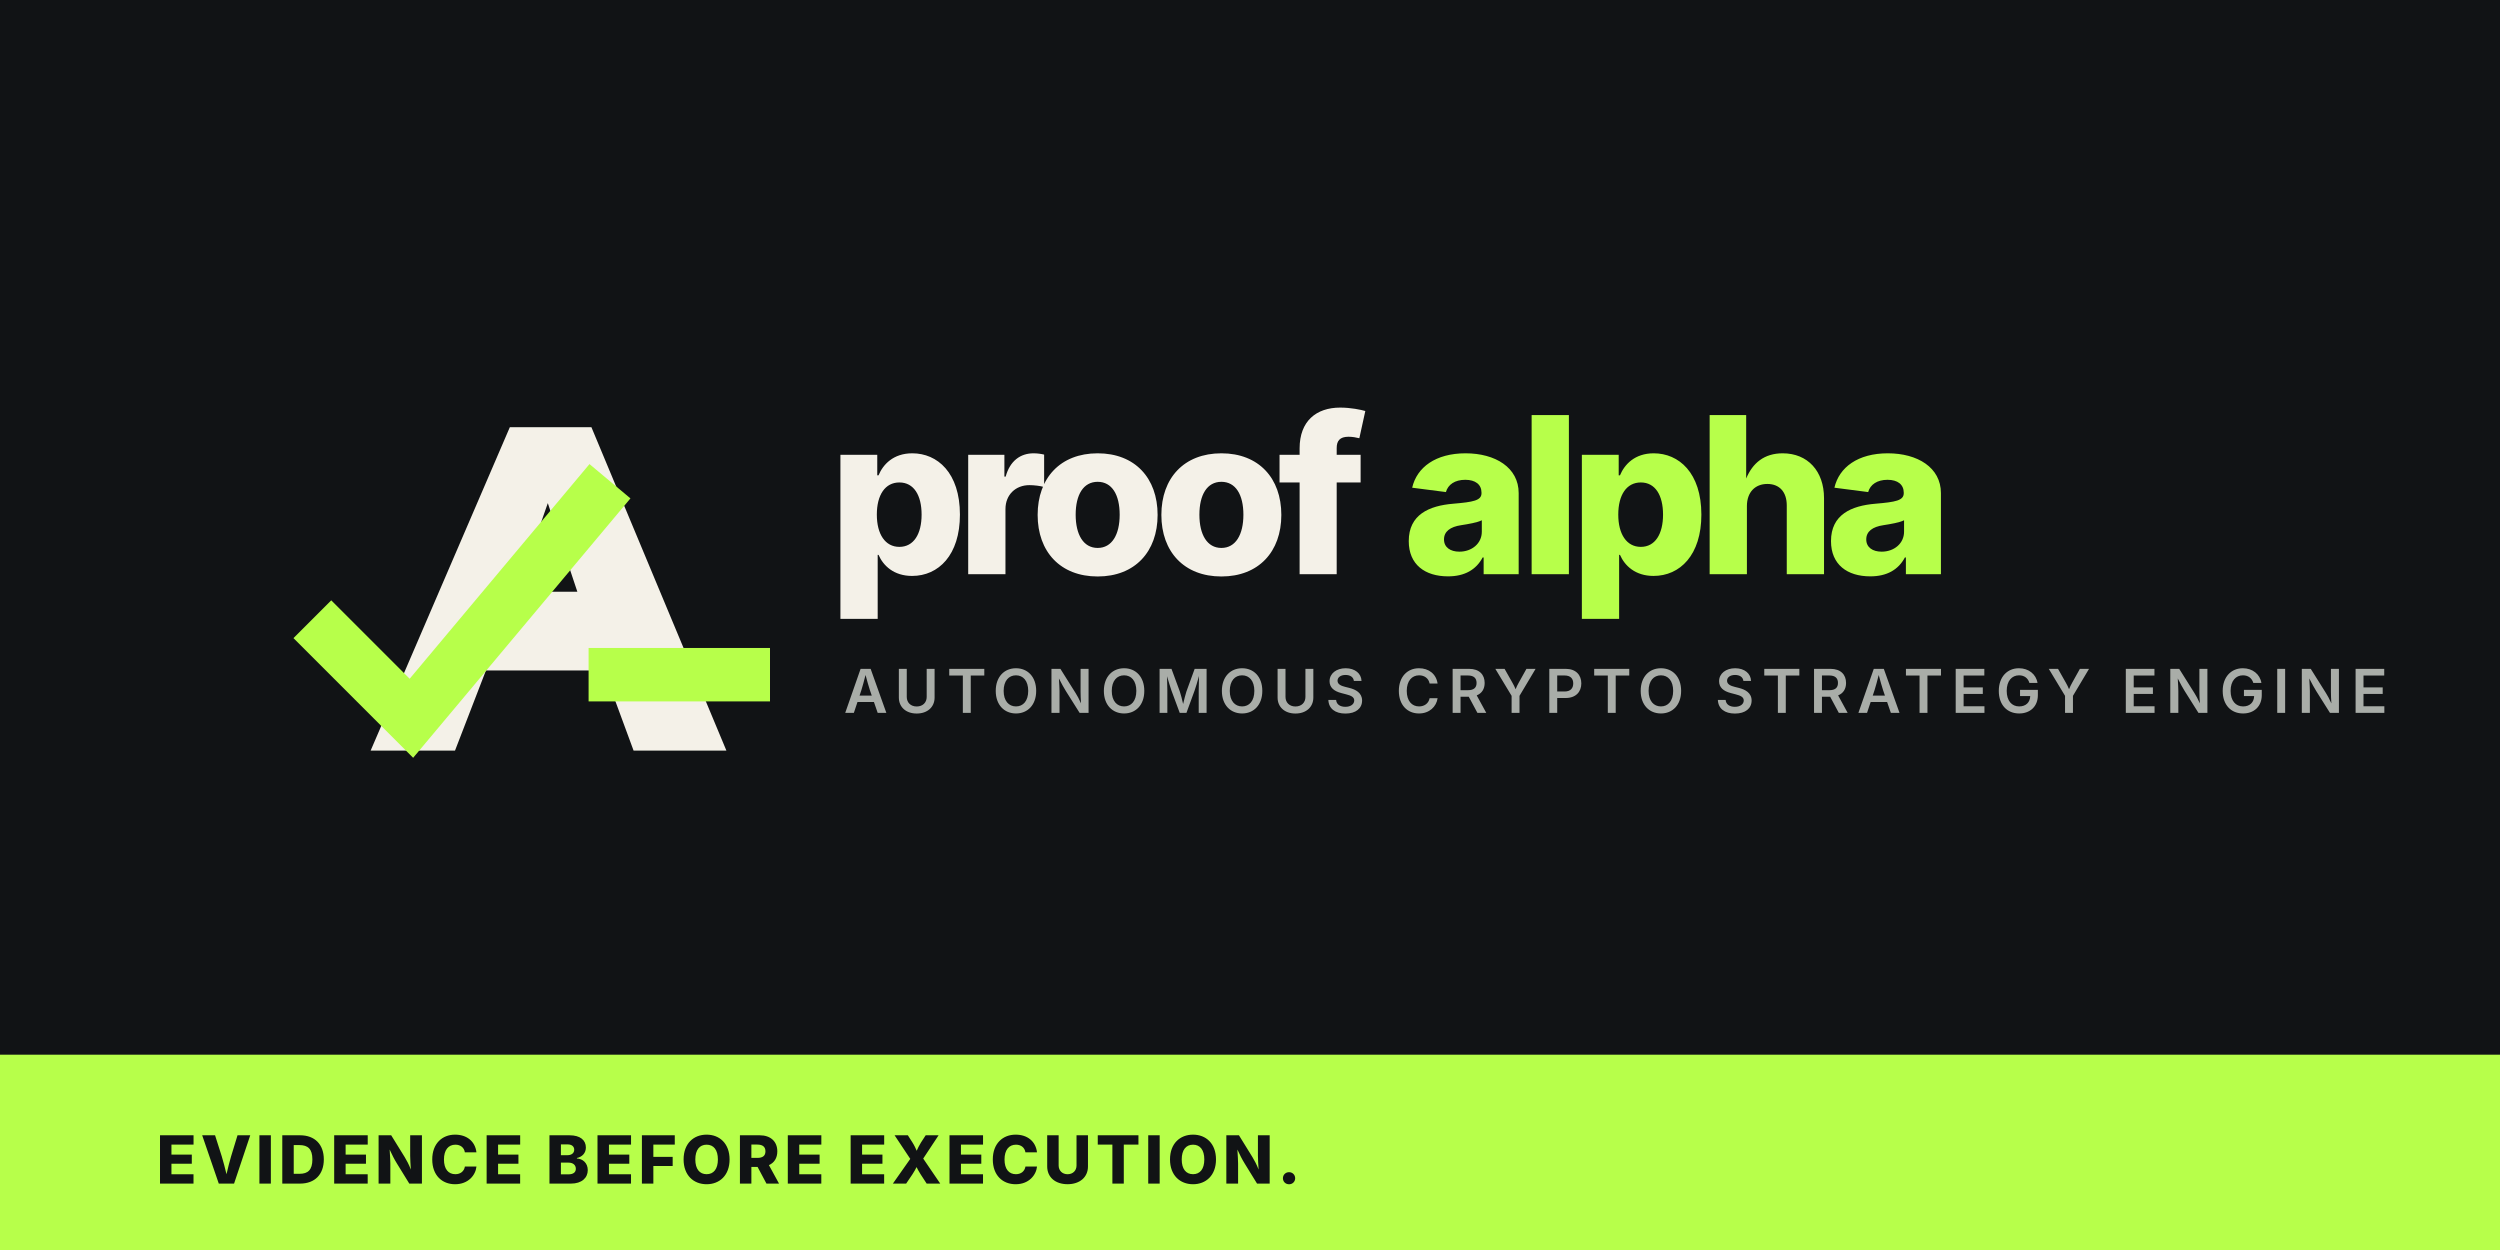
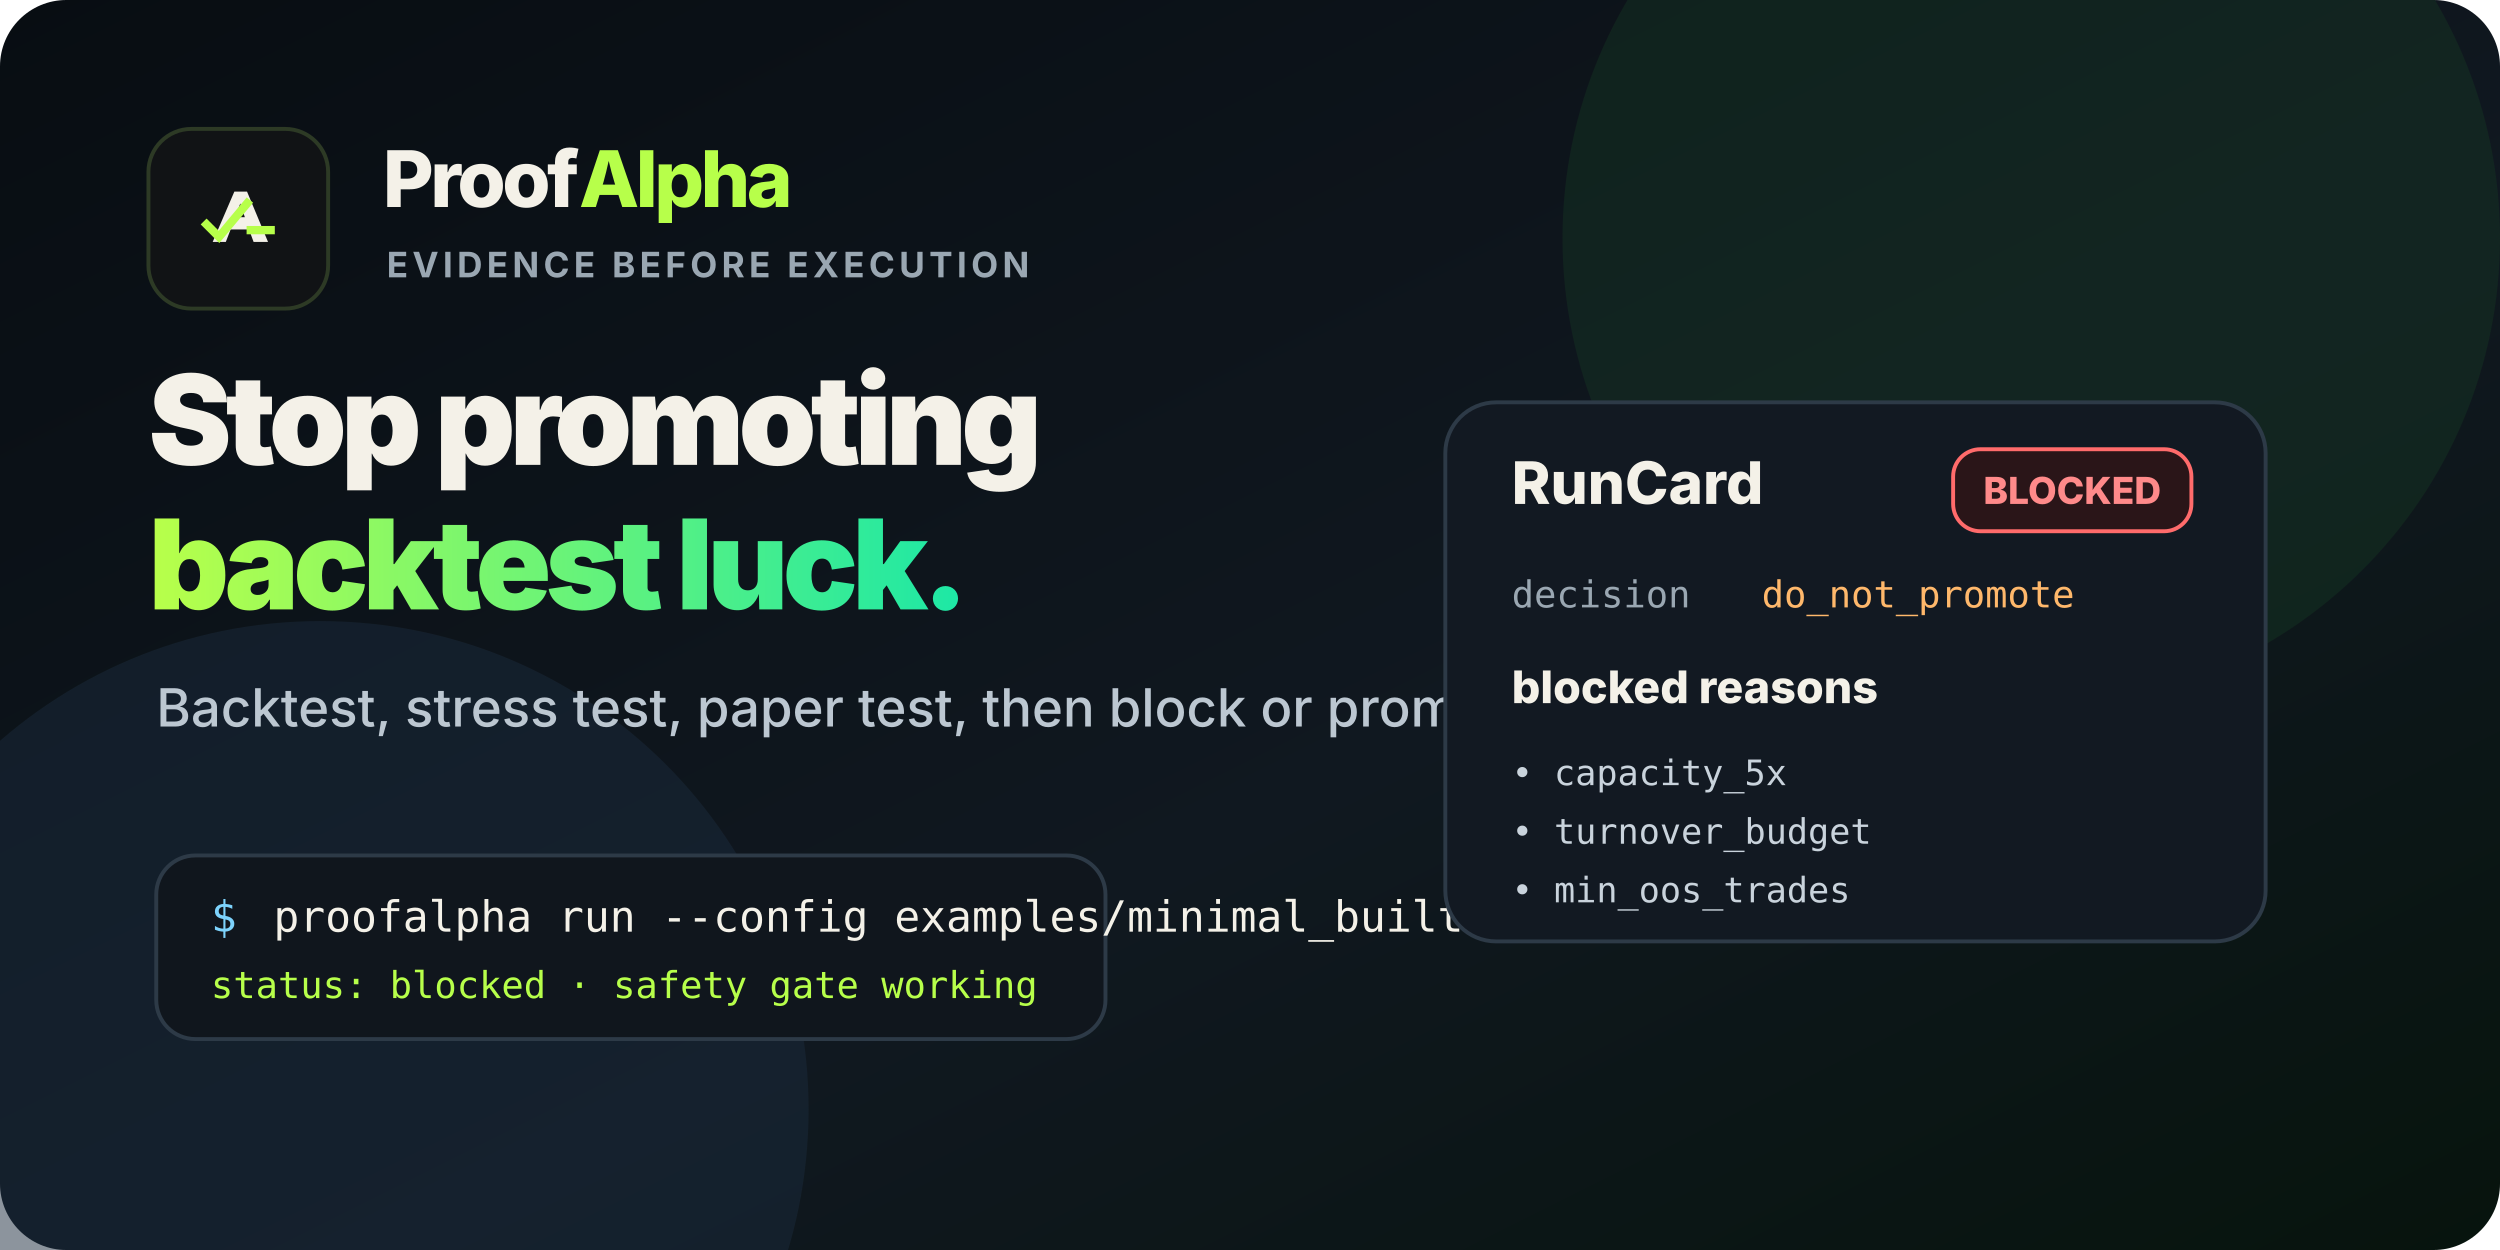
<svg xmlns="http://www.w3.org/2000/svg" viewBox="0 0 1280 640" role="img" aria-labelledby="title desc">
-   <rect width="1280" height="640" fill="#111315" />
-   <path d="M0 540h1280v100H0z" fill="#B7FF4A" />
-   <g transform="translate(94 128) scale(.72)">
-     <path d="M133 356 232 126h58l96 230h-66l-21-57H215l-22 57h-60Zm104-113h43l-21-63-22 63Z" fill="#F4F1E8" />
-     <path d="m105 276 57 57 129-154" fill="none" stroke="#B7FF4A" stroke-width="38" stroke-linecap="square" stroke-linejoin="miter" />
-     <path d="M307 302h91" stroke="#B7FF4A" stroke-width="38" stroke-linecap="square" />
+   <defs>
+     <linearGradient id="bg" x1="0" x2="1" y1="0" y2="1">
+       <stop offset="0" stop-color="#080D12" />
+       <stop offset="0.58" stop-color="#101820" />
+       <stop offset="1" stop-color="#07140D" />
+     </linearGradient>
+     <linearGradient id="signal" x1="0" x2="1">
+       <stop offset="0" stop-color="#B7FF4A" />
+       <stop offset="1" stop-color="#1EE8A5" />
+     </linearGradient>
+     <style>
+       .sans { font-family: Inter, ui-sans-serif, system-ui, -apple-system, BlinkMacSystemFont, Segoe UI, sans-serif; }
+       .mono { font-family: ui-monospace, SFMono-Regular, Menlo, Consolas, monospace; }
+     </style>
+   </defs>
+   <rect width="1280" height="640" rx="34" fill="url(#bg)" />
+   <circle cx="1040" cy="122" r="240" fill="#163C23" opacity="0.36" />
+   <circle cx="164" cy="568" r="250" fill="#1A2A3B" opacity="0.5" />
+   <g transform="translate(76 66)">
+     <rect x="0" y="0" width="92" height="92" rx="22" fill="#111315" stroke="#2D3A25" stroke-width="2" />
+     <g transform="translate(18 18) scale(.112)">
+       <path d="M133 356 232 126h58l96 230h-66l-21-57H215l-22 57h-60Zm104-113h43l-21-63-22 63Z" fill="#F4F1E8" />
+       <path d="m105 276 57 57 129-154" fill="none" stroke="#B7FF4A" stroke-width="38" stroke-linecap="square" stroke-linejoin="miter" />
+       <path d="M307 302h91" stroke="#B7FF4A" stroke-width="38" stroke-linecap="square" />
+     </g>
+     <text x="120" y="40" class="sans" font-size="40" font-weight="820" fill="#F4F1E8" letter-spacing="-1.8">Proof<tspan fill="#B7FF4A">Alpha</tspan>
+     </text>
+     <text x="122" y="76" class="sans" font-size="18" font-weight="700" fill="#9AA7B2" letter-spacing="2.2">EVIDENCE BEFORE EXECUTION</text>
  </g>
-   <text x="424" y="294" fill="#F4F1E8" font-family="Inter, ui-sans-serif, system-ui, sans-serif" font-size="112" font-weight="760" letter-spacing="-6">proof</text>
-   <text x="718" y="294" fill="#B7FF4A" font-family="Inter, ui-sans-serif, system-ui, sans-serif" font-size="112" font-weight="760" letter-spacing="-6">alpha</text>
-   <text x="432" y="365" fill="#A9ADA8" font-family="Inter, ui-sans-serif, system-ui, sans-serif" font-size="31" font-weight="560" letter-spacing="4">AUTONOMOUS CRYPTO STRATEGY ENGINE</text>
-   <text x="80" y="606" fill="#111315" font-family="Inter, ui-sans-serif, system-ui, sans-serif" font-size="34" font-weight="800" letter-spacing="2">EVIDENCE BEFORE EXECUTION.</text>
+   <text x="76" y="238" class="sans" font-size="64" font-weight="860" fill="#F4F1E8" letter-spacing="-3">Stop promoting</text>
+   <text x="76" y="312" class="sans" font-size="64" font-weight="860" fill="url(#signal)" letter-spacing="-3">backtest luck.</text>
+   <text x="80" y="372" class="sans" font-size="27" font-weight="520" fill="#BCC7D1">Backtest, stress test, paper test, then block or promote with evidence.</text>
+   <g transform="translate(80 438)">
+     <rect x="0" y="0" width="486" height="94" rx="20" fill="#10161D" stroke="#2D3A47" stroke-width="2" />
+     <text x="28" y="39" class="mono" font-size="22" fill="#7DD3FC">$</text>
+     <text x="60" y="39" class="mono" font-size="22" fill="#F4F1E8">proofalpha run --config examples/minimal_builtin_study.json</text>
+     <text x="28" y="73" class="mono" font-size="19" fill="#B7FF4A">status: blocked  ·  safety gate working</text>
+   </g>
+   <g transform="translate(740 206)">
+     <rect x="0" y="0" width="420" height="276" rx="26" fill="#121922" stroke="#2D3A47" stroke-width="2" />
+     <text x="34" y="52" class="sans" font-size="30" font-weight="820" fill="#F4F1E8">RunCard</text>
+     <rect x="260" y="24" width="122" height="42" rx="14" fill="#2A1518" stroke="#FF6B6B" stroke-width="2" />
+     <text x="321" y="52" class="sans" font-size="19" text-anchor="middle" font-weight="820" fill="#FF8A8A">BLOCKED</text>
+     <text x="34" y="105" class="mono" font-size="19" fill="#9AA7B2">decision</text>
+     <text x="162" y="105" class="mono" font-size="19" fill="#FFB86B">do_not_promote</text>
+     <text x="34" y="154" class="sans" font-size="23" font-weight="760" fill="#F4F1E8">blocked reasons</text>
+     <text x="34" y="196" class="mono" font-size="18" fill="#C9D3DC">• capacity_5x</text>
+     <text x="34" y="226" class="mono" font-size="18" fill="#C9D3DC">• turnover_budget</text>
+     <text x="34" y="256" class="mono" font-size="18" fill="#C9D3DC">• min_oos_trades</text>
+   </g>
</svg>
